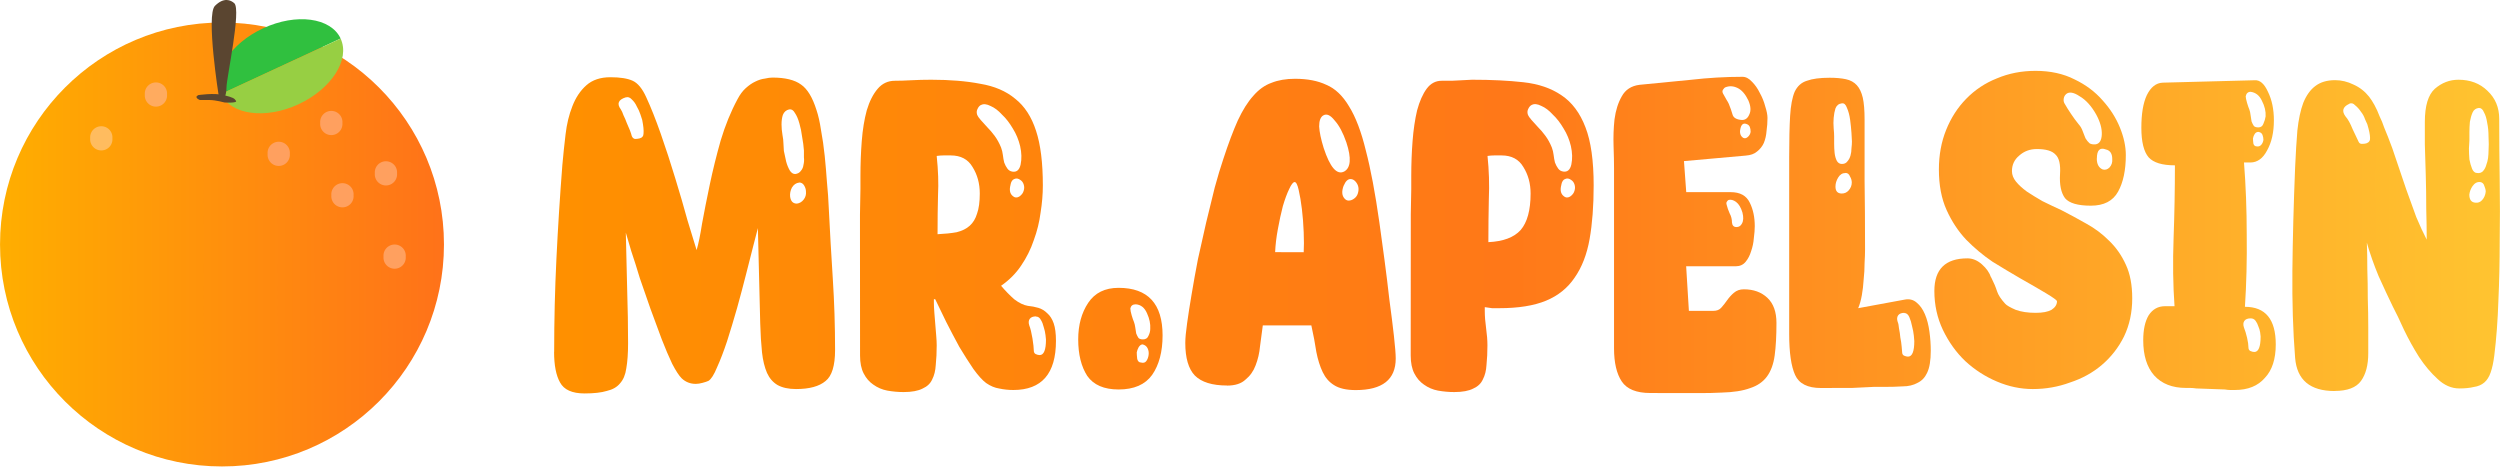
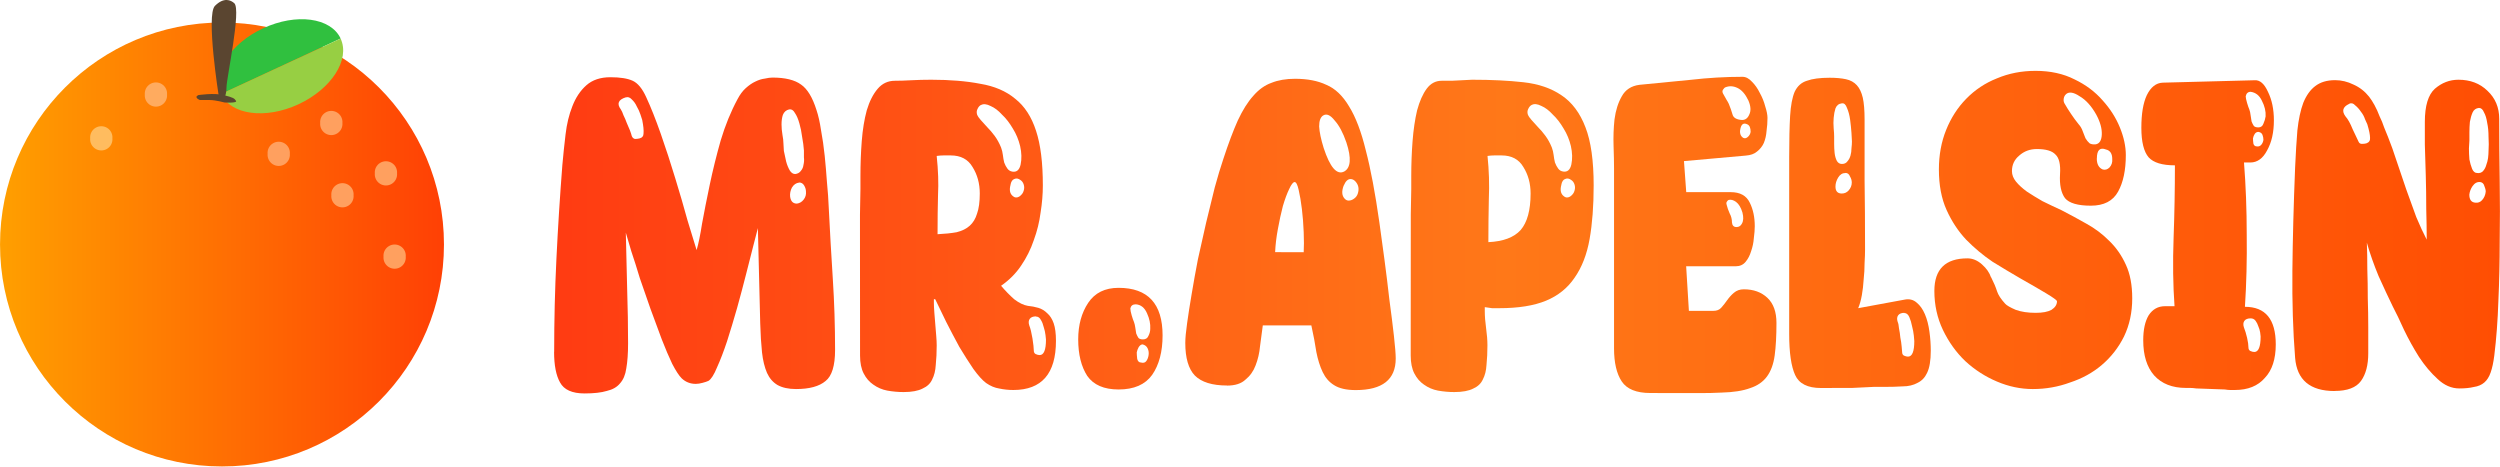
<svg xmlns="http://www.w3.org/2000/svg" xmlns:xlink="http://www.w3.org/1999/xlink" width="30.477mm" height="5.688mm" viewBox="0 0 30.477 5.688" version="1.1" id="svg5">
  <defs id="defs2">
    <linearGradient id="linearGradient3117">
-       <stop style="stop-color:#ffae00;stop-opacity:1;" offset="0" id="stop3113" />
-       <stop style="stop-color:#ff7219;stop-opacity:1;" offset="1" id="stop3115" />
+       <stop style="stop-color:#ff9f00;stop-opacity:1;" offset="0" id="stop3113" />
+       <stop style="stop-color:#ff4005;stop-opacity:1;" offset="1" id="stop3115" />
    </linearGradient>
    <linearGradient id="linearGradient977">
-       <stop style="stop-color:#ff9000;stop-opacity:1;" offset="0.005" id="stop973" />
+       <stop style="stop-color:#ff3c12;stop-opacity:1;" offset="0.005" id="stop973" />
      <stop style="stop-color:#ff7818;stop-opacity:1;" offset="0.488" id="stop981" />
-       <stop style="stop-color:#ffc430;stop-opacity:1;" offset="1" id="stop975" />
+       <stop style="stop-color:#ff4e03;stop-opacity:1;" offset="1" id="stop975" />
    </linearGradient>
    <linearGradient xlink:href="#linearGradient977" id="linearGradient979" x1="37.486" y1="64.114" x2="62.417" y2="64.114" gradientUnits="userSpaceOnUse" gradientTransform="translate(-15.6918,-54.70012)" />
    <linearGradient xlink:href="#linearGradient3117" id="linearGradient3119" x1="13.481" y1="10.208" x2="19.646" y2="10.208" gradientUnits="userSpaceOnUse" gradientTransform="matrix(0.8779008,0,0,0.8779008,2.147818,1.082732)" />
  </defs>
  <g id="layer1" transform="translate(-13.98267,-7.06359)">
    <g aria-label="Mr.Apelsin" transform="scale(0.9515196,1.05095)" id="text236" style="font-size:5.813px;fill:url(#linearGradient979);stroke-width:0.484">
-       <path d="m 21.795,10.803 q 0,-0.546 0.029,-1.081 0.029,-0.541 0.076,-1.087 0.017,-0.174 0.041,-0.355 0.023,-0.18 0.087,-0.326 0.064,-0.151 0.18,-0.244 0.116,-0.093 0.308,-0.093 0.186,0 0.285,0.041 0.099,0.041 0.174,0.192 0.087,0.169 0.186,0.424 0.099,0.256 0.186,0.517 0.087,0.256 0.157,0.488 0.076,0.227 0.116,0.343 0.035,-0.105 0.07,-0.308 0.041,-0.203 0.099,-0.453 0.058,-0.25 0.14,-0.512 0.087,-0.262 0.215,-0.477 0.047,-0.081 0.105,-0.128 0.064,-0.052 0.122,-0.076 0.064,-0.029 0.122,-0.035 0.058,-0.012 0.099,-0.012 0.244,0 0.366,0.081 0.122,0.076 0.198,0.296 0.035,0.093 0.058,0.233 0.029,0.14 0.047,0.296 0.017,0.151 0.029,0.308 0.017,0.157 0.023,0.296 0.023,0.419 0.052,0.825 0.029,0.407 0.029,0.825 0,0.273 -0.122,0.36 -0.122,0.093 -0.378,0.093 -0.145,0 -0.238,-0.047 -0.087,-0.047 -0.134,-0.14 -0.047,-0.099 -0.064,-0.238 -0.017,-0.145 -0.023,-0.337 L 24.405,9.367 q -0.017,0.058 -0.058,0.203 -0.041,0.145 -0.093,0.331 -0.052,0.186 -0.116,0.395 -0.064,0.203 -0.128,0.384 -0.064,0.174 -0.128,0.302 -0.058,0.128 -0.11,0.157 -0.029,0.012 -0.076,0.023 -0.047,0.012 -0.087,0.012 -0.105,0 -0.18,-0.064 -0.052,-0.047 -0.122,-0.169 -0.064,-0.122 -0.134,-0.285 -0.07,-0.169 -0.145,-0.355 Q 22.957,10.117 22.893,9.949 22.835,9.774 22.783,9.635 22.736,9.489 22.713,9.42 q 0.006,0.291 0.017,0.645 0.012,0.349 0.012,0.639 0,0.174 -0.023,0.291 -0.017,0.11 -0.081,0.174 -0.058,0.064 -0.169,0.087 -0.105,0.029 -0.285,0.029 -0.238,0 -0.314,-0.128 -0.076,-0.122 -0.076,-0.355 z m 0.918,-2.953 q -0.145,0.041 -0.064,0.14 0.017,0.023 0.035,0.07 0.023,0.041 0.041,0.087 0.023,0.047 0.041,0.087 0.017,0.041 0.023,0.064 0.012,0.029 0.041,0.035 0.029,0 0.058,-0.006 0.052,-0.012 0.052,-0.058 0.006,-0.052 -0.017,-0.157 -0.006,-0.017 -0.023,-0.064 -0.017,-0.047 -0.047,-0.093 -0.023,-0.047 -0.064,-0.081 -0.035,-0.035 -0.076,-0.023 z m 2.093,0.14 q -0.058,0.012 -0.081,0.064 -0.017,0.047 -0.017,0.11 0,0.058 0.012,0.122 0.012,0.058 0.012,0.093 0,0.029 0.006,0.093 0.012,0.058 0.029,0.122 0.017,0.058 0.047,0.105 0.029,0.041 0.07,0.041 0.047,-0.006 0.07,-0.035 0.029,-0.029 0.035,-0.07 0.012,-0.047 0.006,-0.087 0,-0.047 0,-0.081 -0.006,-0.076 -0.023,-0.157 -0.012,-0.087 -0.035,-0.157 -0.023,-0.076 -0.058,-0.122 -0.029,-0.047 -0.07,-0.041 z m 0.128,0.849 q -0.058,0.006 -0.093,0.058 -0.029,0.052 -0.023,0.105 0.012,0.081 0.087,0.081 0.052,-0.006 0.087,-0.047 0.035,-0.041 0.029,-0.093 0,-0.035 -0.023,-0.07 -0.023,-0.035 -0.064,-0.035 z" style="font-family:'Glossy Sheen';-inkscape-font-specification:'Glossy Sheen'" id="path11466" />
-       <path d="M 25.713,9.362 V 9.21 l 0.006,-0.296 V 8.763 q 0,-0.209 0.017,-0.407 0.017,-0.198 0.064,-0.355 0.052,-0.157 0.14,-0.25 0.087,-0.093 0.221,-0.093 0.093,0 0.209,-0.006 0.122,-0.006 0.256,-0.006 0.36,0 0.628,0.047 0.273,0.041 0.448,0.174 0.18,0.128 0.267,0.372 0.087,0.238 0.087,0.634 0,0.151 -0.029,0.314 -0.023,0.163 -0.087,0.32 -0.058,0.157 -0.163,0.296 -0.099,0.134 -0.256,0.233 0.081,0.087 0.169,0.157 0.093,0.064 0.174,0.076 0.07,0.006 0.134,0.023 0.064,0.017 0.116,0.064 0.052,0.041 0.081,0.116 0.029,0.076 0.029,0.203 0,0.57 -0.546,0.57 -0.093,0 -0.18,-0.017 -0.087,-0.012 -0.169,-0.064 -0.07,-0.047 -0.163,-0.163 -0.087,-0.116 -0.18,-0.256 -0.087,-0.145 -0.169,-0.291 -0.081,-0.151 -0.14,-0.262 h -0.017 v 0.047 q 0,0.041 0.006,0.11 0.006,0.064 0.012,0.134 0.006,0.07 0.012,0.134 0.006,0.064 0.006,0.11 0,0.122 -0.012,0.227 -0.006,0.099 -0.046,0.169 -0.035,0.07 -0.122,0.105 -0.087,0.041 -0.244,0.041 -0.105,0 -0.209,-0.017 -0.099,-0.017 -0.18,-0.07 -0.076,-0.047 -0.122,-0.128 -0.047,-0.081 -0.047,-0.209 z m 1.552,-1.424 q -0.029,0.012 -0.046,0.047 -0.017,0.029 -0.006,0.064 0.012,0.029 0.047,0.064 0.035,0.035 0.081,0.081 0.052,0.047 0.099,0.105 0.047,0.058 0.081,0.134 0.017,0.041 0.023,0.087 0.006,0.047 0.017,0.087 0.017,0.041 0.041,0.07 0.023,0.029 0.064,0.035 0.081,0.012 0.105,-0.081 0.023,-0.099 -0.006,-0.215 -0.029,-0.11 -0.093,-0.203 -0.064,-0.099 -0.14,-0.163 -0.07,-0.07 -0.145,-0.099 -0.076,-0.035 -0.122,-0.012 z m -0.558,1.5 q 0.14,-0.006 0.244,-0.023 0.105,-0.023 0.169,-0.076 0.064,-0.052 0.093,-0.14 0.035,-0.087 0.035,-0.233 0,-0.174 -0.093,-0.308 -0.087,-0.134 -0.279,-0.134 -0.047,0 -0.093,0 -0.041,0 -0.087,0.006 0.029,0.25 0.017,0.453 -0.006,0.203 -0.006,0.453 z M 27.643,8.862 q -0.029,0.093 0.029,0.134 0.035,0.029 0.081,0.006 0.047,-0.029 0.058,-0.07 0.012,-0.035 0,-0.07 -0.012,-0.035 -0.041,-0.052 -0.041,-0.029 -0.081,-0.012 -0.035,0.012 -0.047,0.064 z m 0.326,1.529 q -0.058,0 -0.081,0.029 -0.023,0.029 -0.006,0.076 0.023,0.052 0.041,0.151 0.017,0.099 0.017,0.14 0,0.029 0.023,0.041 0.029,0.012 0.052,0.012 0.081,0 0.081,-0.18 0,-0.012 -0.006,-0.052 -0.006,-0.047 -0.023,-0.093 -0.012,-0.047 -0.035,-0.081 -0.023,-0.041 -0.064,-0.041 z" style="font-family:'Glossy Sheen';-inkscape-font-specification:'Glossy Sheen'" id="path11468" />
-       <path d="m 29.59,10.611 q 0,0.285 -0.134,0.459 -0.134,0.169 -0.43,0.169 -0.279,0 -0.401,-0.157 -0.116,-0.163 -0.116,-0.424 0,-0.25 0.128,-0.424 0.128,-0.174 0.389,-0.174 0.564,0 0.564,0.552 z m -0.343,-0.36 q -0.058,0 -0.07,0.047 0,0.029 0.017,0.081 0.017,0.052 0.029,0.076 0.012,0.029 0.017,0.064 0.006,0.035 0.012,0.07 0.012,0.029 0.029,0.052 0.017,0.017 0.058,0.017 0.052,0 0.07,-0.041 0.023,-0.041 0.023,-0.081 0.006,-0.087 -0.041,-0.18 -0.047,-0.099 -0.145,-0.105 z m 0.087,0.465 q -0.029,0 -0.052,0.035 -0.017,0.029 -0.023,0.058 0,0.029 0.006,0.076 0.012,0.041 0.047,0.041 0.047,0.012 0.07,-0.017 0.023,-0.029 0.029,-0.07 0.006,-0.041 -0.012,-0.076 -0.017,-0.035 -0.064,-0.047 z" style="font-family:'Glossy Sheen';-inkscape-font-specification:'Glossy Sheen'" id="path11470" />
-       <path d="m 30.416,11.193 q -0.285,0 -0.413,-0.116 -0.122,-0.116 -0.122,-0.378 0,-0.081 0.023,-0.227 0.023,-0.151 0.058,-0.337 0.035,-0.192 0.081,-0.407 0.052,-0.215 0.105,-0.424 0.058,-0.215 0.11,-0.407 0.058,-0.192 0.11,-0.331 0.099,-0.273 0.186,-0.448 0.093,-0.18 0.198,-0.285 0.105,-0.11 0.233,-0.151 0.128,-0.047 0.302,-0.047 0.238,0 0.401,0.07 0.169,0.064 0.291,0.25 0.128,0.186 0.215,0.512 0.093,0.32 0.174,0.837 0.029,0.18 0.064,0.424 0.035,0.238 0.064,0.471 0.035,0.233 0.058,0.419 0.023,0.186 0.023,0.262 0,0.366 -0.512,0.366 -0.18,0 -0.279,-0.058 -0.093,-0.052 -0.145,-0.151 -0.052,-0.099 -0.081,-0.233 -0.023,-0.14 -0.064,-0.308 h -0.622 q -0.017,0.11 -0.035,0.238 -0.012,0.122 -0.058,0.227 -0.041,0.099 -0.128,0.163 -0.081,0.07 -0.238,0.07 z m 1.232,-3.133 q -0.052,0.029 -0.052,0.128 0.006,0.099 0.058,0.25 0.122,0.337 0.262,0.273 0.128,-0.064 0.029,-0.337 -0.064,-0.169 -0.151,-0.256 -0.081,-0.093 -0.145,-0.058 z m 0.262,0.814 q -0.041,0.099 0.012,0.151 0.023,0.023 0.052,0.023 0.035,0 0.07,-0.023 0.035,-0.023 0.047,-0.058 0.029,-0.081 -0.029,-0.14 -0.029,-0.029 -0.064,-0.029 -0.052,0 -0.087,0.076 z m -0.512,0.773 q 0.006,-0.093 0,-0.233 -0.006,-0.14 -0.023,-0.267 -0.017,-0.128 -0.041,-0.221 -0.023,-0.093 -0.052,-0.093 -0.029,0 -0.07,0.081 -0.041,0.076 -0.081,0.198 -0.035,0.122 -0.064,0.267 -0.029,0.14 -0.035,0.267 z" style="font-family:'Glossy Sheen';-inkscape-font-specification:'Glossy Sheen'" id="path11472" />
-       <path d="M 32.77,9.362 V 9.21 l 0.006,-0.296 V 8.763 q 0,-0.209 0.017,-0.407 0.017,-0.198 0.058,-0.355 0.047,-0.157 0.122,-0.25 0.076,-0.093 0.192,-0.093 h 0.128 l 0.262,-0.012 q 0.372,0 0.657,0.029 0.291,0.029 0.488,0.151 0.203,0.122 0.308,0.372 0.105,0.244 0.105,0.674 0,0.355 -0.052,0.622 -0.052,0.267 -0.192,0.448 -0.134,0.18 -0.366,0.267 -0.233,0.087 -0.599,0.087 -0.047,0 -0.093,0 -0.047,-0.006 -0.093,-0.012 v 0.047 q 0,0.087 0.017,0.198 0.017,0.11 0.017,0.198 0,0.122 -0.012,0.227 -0.006,0.099 -0.047,0.169 -0.035,0.07 -0.122,0.105 -0.087,0.041 -0.244,0.041 -0.105,0 -0.209,-0.017 -0.099,-0.017 -0.18,-0.07 -0.076,-0.047 -0.122,-0.128 -0.047,-0.081 -0.047,-0.209 z M 34.322,7.937 q -0.029,0.012 -0.047,0.047 -0.017,0.029 -0.006,0.064 0.012,0.029 0.047,0.064 0.035,0.035 0.081,0.081 0.052,0.047 0.099,0.105 0.047,0.058 0.081,0.134 0.017,0.041 0.023,0.087 0.006,0.047 0.017,0.087 0.017,0.041 0.041,0.07 0.023,0.029 0.064,0.035 0.081,0.012 0.105,-0.081 0.023,-0.099 -0.006,-0.215 -0.029,-0.11 -0.093,-0.203 -0.064,-0.099 -0.14,-0.163 -0.07,-0.07 -0.145,-0.099 -0.076,-0.035 -0.122,-0.012 z m -0.558,1.593 q 0.285,-0.012 0.413,-0.14 0.128,-0.134 0.128,-0.424 0,-0.174 -0.093,-0.308 -0.087,-0.134 -0.279,-0.134 -0.047,0 -0.093,0 -0.041,0 -0.087,0.006 0.029,0.25 0.017,0.5 -0.006,0.25 -0.006,0.5 z M 34.7,8.862 q -0.029,0.093 0.029,0.134 0.035,0.029 0.081,0.006 0.047,-0.029 0.058,-0.07 0.012,-0.035 0,-0.07 -0.012,-0.035 -0.041,-0.052 -0.041,-0.029 -0.081,-0.012 -0.035,0.012 -0.047,0.064 z" style="font-family:'Glossy Sheen';-inkscape-font-specification:'Glossy Sheen'" id="path11474" />
-       <path d="m 35.839,11.28 q -0.267,0 -0.366,-0.134 -0.099,-0.134 -0.099,-0.384 V 8.67 q 0,-0.099 -0.006,-0.256 -0.006,-0.157 0.012,-0.308 0.023,-0.157 0.093,-0.267 0.07,-0.116 0.227,-0.134 0.326,-0.029 0.657,-0.058 0.337,-0.035 0.663,-0.035 0.064,0 0.122,0.058 0.058,0.052 0.099,0.128 0.047,0.076 0.07,0.157 0.029,0.081 0.029,0.134 0,0.076 -0.012,0.151 -0.006,0.076 -0.035,0.14 -0.029,0.058 -0.087,0.099 -0.052,0.041 -0.145,0.047 l -0.791,0.064 0.029,0.36 h 0.57 q 0.18,0 0.244,0.122 0.064,0.116 0.064,0.273 0,0.058 -0.012,0.14 -0.006,0.076 -0.035,0.151 -0.023,0.07 -0.07,0.122 -0.047,0.052 -0.128,0.052 h -0.634 l 0.035,0.517 h 0.314 q 0.064,0 0.099,-0.035 0.041,-0.041 0.076,-0.087 0.041,-0.052 0.087,-0.087 0.052,-0.041 0.128,-0.041 0.186,0 0.302,0.099 0.116,0.099 0.116,0.291 0,0.227 -0.023,0.378 -0.023,0.151 -0.099,0.244 -0.076,0.093 -0.215,0.134 -0.14,0.047 -0.366,0.052 -0.134,0.006 -0.273,0.006 -0.14,0 -0.273,0 z m 0.959,-3.546 q -0.012,0.006 -0.029,0.029 -0.012,0.017 0,0.041 0.029,0.047 0.047,0.076 0.017,0.023 0.029,0.047 0.029,0.064 0.047,0.122 0.017,0.058 0.122,0.064 0.064,0 0.093,-0.064 0.035,-0.064 -0.012,-0.163 -0.058,-0.11 -0.14,-0.145 -0.081,-0.035 -0.157,-0.006 z m 0.192,0.494 q -0.006,0.029 0.006,0.058 0.012,0.023 0.035,0.035 0.029,0.012 0.058,-0.012 0.029,-0.023 0.035,-0.058 0,-0.07 -0.041,-0.087 -0.076,-0.035 -0.093,0.064 z m -0.151,0.814 q -0.012,0.006 -0.023,0.023 -0.006,0.012 0,0.029 0.012,0.035 0.017,0.052 0.006,0.017 0.023,0.052 0.029,0.047 0.029,0.105 0.006,0.052 0.058,0.052 0.047,0 0.07,-0.041 0.029,-0.047 0.006,-0.128 -0.029,-0.087 -0.081,-0.122 -0.052,-0.035 -0.099,-0.023 z" style="font-family:'Glossy Sheen';-inkscape-font-specification:'Glossy Sheen'" id="path11476" />
-       <path d="m 38.025,11.222 q -0.256,0 -0.331,-0.151 -0.076,-0.151 -0.076,-0.477 V 8.542 q 0,-0.296 0.012,-0.477 0.012,-0.18 0.058,-0.279 0.052,-0.099 0.157,-0.128 0.105,-0.035 0.291,-0.035 0.122,0 0.209,0.017 0.087,0.017 0.14,0.07 0.052,0.052 0.076,0.145 0.023,0.093 0.023,0.25 0,0.349 0,0.709 0.006,0.355 0.006,0.802 0,0.064 -0.006,0.157 0,0.093 -0.012,0.192 -0.006,0.093 -0.023,0.18 -0.017,0.087 -0.047,0.151 l 0.593,-0.099 q 0.093,-0.017 0.157,0.035 0.064,0.047 0.105,0.134 0.041,0.087 0.058,0.203 0.017,0.11 0.017,0.221 0,0.169 -0.047,0.256 -0.041,0.081 -0.122,0.116 -0.081,0.041 -0.192,0.041 -0.105,0.006 -0.238,0.006 h -0.134 l -0.273,0.012 h -0.134 z m 0.267,-3.302 q -0.058,0.006 -0.081,0.058 -0.017,0.047 -0.023,0.11 -0.006,0.058 0,0.122 0.006,0.058 0.006,0.093 0,0.029 0,0.087 0,0.052 0.006,0.105 0.006,0.052 0.029,0.093 0.023,0.035 0.064,0.035 0.047,0 0.07,-0.029 0.029,-0.029 0.041,-0.07 0.012,-0.041 0.012,-0.081 0.006,-0.047 0.006,-0.081 0,-0.029 -0.006,-0.099 -0.006,-0.076 -0.017,-0.151 -0.012,-0.081 -0.041,-0.14 -0.023,-0.058 -0.064,-0.052 z m 0.047,0.808 q -0.058,0 -0.093,0.052 -0.035,0.052 -0.035,0.105 0,0.081 0.081,0.081 0.052,0 0.087,-0.035 0.041,-0.041 0.041,-0.093 0,-0.035 -0.023,-0.07 -0.017,-0.041 -0.058,-0.041 z m 0.756,1.622 q -0.058,0 -0.081,0.029 -0.023,0.029 -0.006,0.076 0.012,0.023 0.017,0.076 0.012,0.052 0.017,0.105 0.012,0.052 0.017,0.105 0.006,0.046 0.006,0.064 0,0.029 0.023,0.041 0.029,0.012 0.052,0.012 0.081,0 0.081,-0.18 0,-0.012 -0.006,-0.064 -0.006,-0.052 -0.023,-0.11 -0.012,-0.058 -0.035,-0.105 -0.023,-0.047 -0.064,-0.047 z" style="font-family:'Glossy Sheen';-inkscape-font-specification:'Glossy Sheen'" id="path11478" />
-       <path d="m 40.205,9.937 q 0.052,0.093 0.076,0.163 0.023,0.064 0.105,0.145 0.029,0.029 0.134,0.07 0.105,0.035 0.256,0.035 0.134,0 0.203,-0.035 0.07,-0.041 0.07,-0.099 0,-0.017 -0.14,-0.093 Q 40.769,10.047 40.577,9.949 40.409,9.861 40.223,9.757 40.042,9.646 39.885,9.501 39.734,9.356 39.635,9.158 q -0.099,-0.198 -0.099,-0.471 0,-0.25 0.093,-0.459 0.093,-0.209 0.256,-0.36 0.169,-0.157 0.395,-0.238 0.227,-0.087 0.494,-0.087 0.285,0 0.5,0.099 0.215,0.093 0.36,0.244 0.145,0.145 0.221,0.314 0.076,0.169 0.076,0.32 0,0.262 -0.099,0.424 -0.099,0.163 -0.349,0.163 -0.25,0 -0.331,-0.087 -0.076,-0.093 -0.064,-0.279 0.012,-0.169 -0.058,-0.227 -0.064,-0.064 -0.238,-0.064 -0.134,0 -0.227,0.076 -0.093,0.07 -0.093,0.18 0,0.064 0.052,0.122 0.052,0.058 0.14,0.116 0.087,0.052 0.198,0.11 0.116,0.052 0.244,0.105 0.163,0.076 0.32,0.157 0.163,0.081 0.291,0.198 0.134,0.116 0.215,0.279 0.081,0.157 0.081,0.389 0,0.244 -0.105,0.442 -0.105,0.192 -0.285,0.331 -0.174,0.134 -0.407,0.203 -0.227,0.076 -0.477,0.076 -0.233,0 -0.459,-0.087 -0.227,-0.087 -0.407,-0.238 -0.174,-0.151 -0.285,-0.36 -0.11,-0.209 -0.11,-0.453 0,-0.378 0.424,-0.378 0.099,0 0.186,0.07 0.087,0.07 0.116,0.151 z m 0.959,-2.122 q -0.023,0.017 -0.029,0.052 -0.006,0.035 0.017,0.064 0.029,0.047 0.076,0.11 0.047,0.064 0.099,0.122 0.035,0.035 0.052,0.081 0.017,0.041 0.035,0.081 0.023,0.035 0.052,0.058 0.029,0.017 0.081,0.012 0.07,-0.012 0.076,-0.11 0.006,-0.105 -0.07,-0.233 -0.093,-0.151 -0.215,-0.215 -0.116,-0.07 -0.174,-0.023 z m 0.395,0.744 q 0,0.099 0.076,0.128 0.047,0.012 0.087,-0.023 0.041,-0.041 0.035,-0.099 0,-0.093 -0.081,-0.11 -0.116,-0.041 -0.116,0.105 z" style="font-family:'Glossy Sheen';-inkscape-font-specification:'Glossy Sheen'" id="path11480" />
-       <path d="m 43.583,7.652 q 0.099,-0.006 0.169,0.134 0.076,0.14 0.076,0.331 0,0.209 -0.087,0.349 -0.081,0.14 -0.215,0.14 h -0.081 q 0.035,0.401 0.035,0.837 0.006,0.436 -0.023,0.837 0.395,0 0.395,0.436 0,0.256 -0.14,0.389 -0.134,0.14 -0.384,0.14 -0.023,0 -0.058,0 -0.029,0 -0.07,-0.006 l -0.366,-0.012 q -0.047,-0.006 -0.081,-0.006 -0.029,0 -0.052,0 -0.262,0 -0.407,-0.145 -0.14,-0.145 -0.14,-0.407 0,-0.186 0.07,-0.291 0.076,-0.105 0.209,-0.105 h 0.122 q -0.029,-0.366 -0.012,-0.791 0.017,-0.424 0.017,-0.843 -0.244,0 -0.337,-0.093 -0.093,-0.099 -0.093,-0.343 0,-0.244 0.07,-0.378 0.076,-0.14 0.203,-0.145 z m -0.052,0.134 q -0.052,0 -0.064,0.052 0,0.023 0.017,0.076 0.017,0.052 0.029,0.076 0.012,0.029 0.017,0.07 0.006,0.035 0.012,0.07 0.012,0.029 0.029,0.052 0.017,0.017 0.058,0.017 0.047,0 0.064,-0.041 0.023,-0.047 0.029,-0.087 0.006,-0.087 -0.047,-0.18 -0.047,-0.093 -0.145,-0.105 z m 0.099,0.465 q -0.029,0 -0.047,0.023 -0.017,0.023 -0.023,0.052 0,0.029 0.006,0.064 0.012,0.029 0.041,0.029 0.035,0.006 0.058,-0.017 0.023,-0.023 0.029,-0.058 0,-0.029 -0.012,-0.058 -0.012,-0.029 -0.052,-0.035 z m -0.099,2.163 q -0.058,0 -0.081,0.029 -0.023,0.029 -0.006,0.076 0.023,0.052 0.041,0.122 0.017,0.07 0.017,0.11 0,0.029 0.023,0.041 0.029,0.012 0.052,0.012 0.081,0 0.081,-0.18 0,-0.012 -0.006,-0.047 -0.006,-0.035 -0.023,-0.07 -0.012,-0.035 -0.035,-0.064 -0.023,-0.029 -0.064,-0.029 z" style="font-family:'Glossy Sheen';-inkscape-font-specification:'Glossy Sheen'" id="path11482" />
-       <path d="m 44.606,11.257 q -0.471,0 -0.506,-0.384 -0.041,-0.471 -0.035,-1.012 0.006,-0.546 0.035,-1.198 0.012,-0.244 0.029,-0.43 0.023,-0.192 0.076,-0.32 0.058,-0.128 0.151,-0.192 0.099,-0.07 0.256,-0.07 0.122,0 0.238,0.052 0.116,0.047 0.198,0.14 0.035,0.041 0.07,0.099 0.035,0.058 0.064,0.128 0.035,0.064 0.058,0.128 0.029,0.064 0.052,0.116 0.052,0.116 0.11,0.279 0.058,0.157 0.122,0.326 0.064,0.163 0.128,0.32 0.07,0.151 0.134,0.262 0,-0.157 -0.006,-0.355 0,-0.198 -0.006,-0.389 -0.006,-0.198 -0.012,-0.36 0,-0.169 0,-0.262 0,-0.279 0.128,-0.384 0.134,-0.105 0.302,-0.105 0.227,0 0.372,0.128 0.151,0.128 0.151,0.326 0,0.355 0.006,0.715 0.006,0.36 0,0.715 0,0.349 -0.017,0.686 -0.012,0.331 -0.052,0.628 -0.017,0.122 -0.047,0.198 -0.029,0.076 -0.081,0.116 -0.052,0.041 -0.134,0.052 -0.076,0.017 -0.186,0.017 -0.151,0 -0.279,-0.11 -0.128,-0.105 -0.238,-0.256 -0.105,-0.151 -0.192,-0.314 -0.081,-0.163 -0.145,-0.273 -0.081,-0.151 -0.18,-0.349 -0.093,-0.203 -0.151,-0.389 0.006,0.14 0.006,0.308 0.006,0.163 0.006,0.337 0.006,0.169 0.006,0.337 0,0.163 0,0.302 0,0.203 -0.093,0.32 -0.093,0.116 -0.337,0.116 z m 0.186,-3.331 q -0.122,0.052 -0.047,0.145 0.047,0.047 0.093,0.151 0.052,0.099 0.076,0.145 0.012,0.023 0.041,0.023 0.035,0 0.058,-0.006 0.052,-0.017 0.047,-0.064 0,-0.052 -0.035,-0.157 -0.006,-0.012 -0.029,-0.058 -0.017,-0.047 -0.052,-0.087 -0.035,-0.047 -0.076,-0.076 -0.035,-0.035 -0.076,-0.017 z m 1.663,0.047 q -0.058,0.006 -0.081,0.052 -0.023,0.047 -0.035,0.11 -0.006,0.058 -0.006,0.122 0,0.058 0,0.093 0,0.029 -0.006,0.093 0,0.064 0.006,0.128 0.012,0.058 0.035,0.11 0.023,0.047 0.064,0.047 0.047,0.006 0.076,-0.023 0.029,-0.029 0.041,-0.07 0.017,-0.041 0.023,-0.081 0.006,-0.047 0.006,-0.081 0.006,-0.076 0,-0.163 0,-0.093 -0.017,-0.163 -0.012,-0.076 -0.041,-0.122 -0.023,-0.052 -0.064,-0.052 z m 0.017,0.86 q -0.058,-0.006 -0.099,0.047 -0.035,0.047 -0.041,0.099 0,0.087 0.076,0.093 0.052,0.006 0.087,-0.029 0.041,-0.041 0.047,-0.099 0,-0.029 -0.017,-0.064 -0.012,-0.041 -0.052,-0.047 z" style="font-family:'Glossy Sheen';-inkscape-font-specification:'Glossy Sheen'" id="path11484" />
+       <path d="m 21.795,10.803 q 0,-0.546 0.029,-1.081 0.029,-0.541 0.076,-1.087 0.017,-0.174 0.041,-0.355 0.023,-0.18 0.087,-0.326 0.064,-0.151 0.18,-0.244 0.116,-0.093 0.308,-0.093 0.186,0 0.285,0.041 0.099,0.041 0.174,0.192 0.087,0.169 0.186,0.424 0.099,0.256 0.186,0.517 0.087,0.256 0.157,0.488 0.076,0.227 0.116,0.343 0.035,-0.105 0.07,-0.308 0.041,-0.203 0.099,-0.453 0.058,-0.25 0.14,-0.512 0.087,-0.262 0.215,-0.477 0.047,-0.081 0.105,-0.128 0.064,-0.052 0.122,-0.076 0.064,-0.029 0.122,-0.035 0.058,-0.012 0.099,-0.012 0.244,0 0.366,0.081 0.122,0.076 0.198,0.296 0.035,0.093 0.058,0.233 0.029,0.14 0.047,0.296 0.017,0.151 0.029,0.308 0.017,0.157 0.023,0.296 0.023,0.419 0.052,0.825 0.029,0.407 0.029,0.825 0,0.273 -0.122,0.36 -0.122,0.093 -0.378,0.093 -0.145,0 -0.238,-0.047 -0.087,-0.047 -0.134,-0.14 -0.047,-0.099 -0.064,-0.238 -0.017,-0.145 -0.023,-0.337 L 24.405,9.367 q -0.017,0.058 -0.058,0.203 -0.041,0.145 -0.093,0.331 -0.052,0.186 -0.116,0.395 -0.064,0.203 -0.128,0.384 -0.064,0.174 -0.128,0.302 -0.058,0.128 -0.11,0.157 -0.029,0.012 -0.076,0.023 -0.047,0.012 -0.087,0.012 -0.105,0 -0.18,-0.064 -0.052,-0.047 -0.122,-0.169 -0.064,-0.122 -0.134,-0.285 -0.07,-0.169 -0.145,-0.355 Q 22.957,10.117 22.893,9.949 22.835,9.774 22.783,9.635 22.736,9.489 22.713,9.42 q 0.006,0.291 0.017,0.645 0.012,0.349 0.012,0.639 0,0.174 -0.023,0.291 -0.017,0.11 -0.081,0.174 -0.058,0.064 -0.169,0.087 -0.105,0.029 -0.285,0.029 -0.238,0 -0.314,-0.128 -0.076,-0.122 -0.076,-0.355 z m 0.918,-2.953 q -0.145,0.041 -0.064,0.14 0.017,0.023 0.035,0.07 0.023,0.041 0.041,0.087 0.023,0.047 0.041,0.087 0.017,0.041 0.023,0.064 0.012,0.029 0.041,0.035 0.029,0 0.058,-0.006 0.052,-0.012 0.052,-0.058 0.006,-0.052 -0.017,-0.157 -0.006,-0.017 -0.023,-0.064 -0.017,-0.047 -0.047,-0.093 -0.023,-0.047 -0.064,-0.081 -0.035,-0.035 -0.076,-0.023 z m 2.093,0.14 q -0.058,0.012 -0.081,0.064 -0.017,0.047 -0.017,0.11 0,0.058 0.012,0.122 0.012,0.058 0.012,0.093 0,0.029 0.006,0.093 0.012,0.058 0.029,0.122 0.017,0.058 0.047,0.105 0.029,0.041 0.07,0.041 0.047,-0.006 0.07,-0.035 0.029,-0.029 0.035,-0.07 0.012,-0.047 0.006,-0.087 0,-0.047 0,-0.081 -0.006,-0.076 -0.023,-0.157 -0.012,-0.087 -0.035,-0.157 -0.023,-0.076 -0.058,-0.122 -0.029,-0.047 -0.07,-0.041 z m 0.128,0.849 q -0.058,0.006 -0.093,0.058 -0.029,0.052 -0.023,0.105 0.012,0.081 0.087,0.081 0.052,-0.006 0.087,-0.047 0.035,-0.041 0.029,-0.093 0,-0.035 -0.023,-0.07 -0.023,-0.035 -0.064,-0.035 z" style="font-family:'Glossy Sheen';-inkscape-font-specification:'Glossy Sheen'" id="path1667" />
+       <path d="M 25.713,9.362 V 9.21 l 0.006,-0.296 V 8.763 q 0,-0.209 0.017,-0.407 0.017,-0.198 0.064,-0.355 0.052,-0.157 0.14,-0.25 0.087,-0.093 0.221,-0.093 0.093,0 0.209,-0.006 0.122,-0.006 0.256,-0.006 0.36,0 0.628,0.047 0.273,0.041 0.448,0.174 0.18,0.128 0.267,0.372 0.087,0.238 0.087,0.634 0,0.151 -0.029,0.314 -0.023,0.163 -0.087,0.32 -0.058,0.157 -0.163,0.296 -0.099,0.134 -0.256,0.233 0.081,0.087 0.169,0.157 0.093,0.064 0.174,0.076 0.07,0.006 0.134,0.023 0.064,0.017 0.116,0.064 0.052,0.041 0.081,0.116 0.029,0.076 0.029,0.203 0,0.57 -0.546,0.57 -0.093,0 -0.18,-0.017 -0.087,-0.012 -0.169,-0.064 -0.07,-0.047 -0.163,-0.163 -0.087,-0.116 -0.18,-0.256 -0.087,-0.145 -0.169,-0.291 -0.081,-0.151 -0.14,-0.262 h -0.017 v 0.047 q 0,0.041 0.006,0.11 0.006,0.064 0.012,0.134 0.006,0.07 0.012,0.134 0.006,0.064 0.006,0.11 0,0.122 -0.012,0.227 -0.006,0.099 -0.046,0.169 -0.035,0.07 -0.122,0.105 -0.087,0.041 -0.244,0.041 -0.105,0 -0.209,-0.017 -0.099,-0.017 -0.18,-0.07 -0.076,-0.047 -0.122,-0.128 -0.047,-0.081 -0.047,-0.209 z m 1.552,-1.424 q -0.029,0.012 -0.046,0.047 -0.017,0.029 -0.006,0.064 0.012,0.029 0.047,0.064 0.035,0.035 0.081,0.081 0.052,0.047 0.099,0.105 0.047,0.058 0.081,0.134 0.017,0.041 0.023,0.087 0.006,0.047 0.017,0.087 0.017,0.041 0.041,0.07 0.023,0.029 0.064,0.035 0.081,0.012 0.105,-0.081 0.023,-0.099 -0.006,-0.215 -0.029,-0.11 -0.093,-0.203 -0.064,-0.099 -0.14,-0.163 -0.07,-0.07 -0.145,-0.099 -0.076,-0.035 -0.122,-0.012 z m -0.558,1.5 q 0.14,-0.006 0.244,-0.023 0.105,-0.023 0.169,-0.076 0.064,-0.052 0.093,-0.14 0.035,-0.087 0.035,-0.233 0,-0.174 -0.093,-0.308 -0.087,-0.134 -0.279,-0.134 -0.047,0 -0.093,0 -0.041,0 -0.087,0.006 0.029,0.25 0.017,0.453 -0.006,0.203 -0.006,0.453 z M 27.643,8.862 q -0.029,0.093 0.029,0.134 0.035,0.029 0.081,0.006 0.047,-0.029 0.058,-0.07 0.012,-0.035 0,-0.07 -0.012,-0.035 -0.041,-0.052 -0.041,-0.029 -0.081,-0.012 -0.035,0.012 -0.047,0.064 z m 0.326,1.529 q -0.058,0 -0.081,0.029 -0.023,0.029 -0.006,0.076 0.023,0.052 0.041,0.151 0.017,0.099 0.017,0.14 0,0.029 0.023,0.041 0.029,0.012 0.052,0.012 0.081,0 0.081,-0.18 0,-0.012 -0.006,-0.052 -0.006,-0.047 -0.023,-0.093 -0.012,-0.047 -0.035,-0.081 -0.023,-0.041 -0.064,-0.041 z" style="font-family:'Glossy Sheen';-inkscape-font-specification:'Glossy Sheen'" id="path1669" />
+       <path d="m 29.59,10.611 q 0,0.285 -0.134,0.459 -0.134,0.169 -0.43,0.169 -0.279,0 -0.401,-0.157 -0.116,-0.163 -0.116,-0.424 0,-0.25 0.128,-0.424 0.128,-0.174 0.389,-0.174 0.564,0 0.564,0.552 z m -0.343,-0.36 q -0.058,0 -0.07,0.047 0,0.029 0.017,0.081 0.017,0.052 0.029,0.076 0.012,0.029 0.017,0.064 0.006,0.035 0.012,0.07 0.012,0.029 0.029,0.052 0.017,0.017 0.058,0.017 0.052,0 0.07,-0.041 0.023,-0.041 0.023,-0.081 0.006,-0.087 -0.041,-0.18 -0.047,-0.099 -0.145,-0.105 z m 0.087,0.465 q -0.029,0 -0.052,0.035 -0.017,0.029 -0.023,0.058 0,0.029 0.006,0.076 0.012,0.041 0.047,0.041 0.047,0.012 0.07,-0.017 0.023,-0.029 0.029,-0.07 0.006,-0.041 -0.012,-0.076 -0.017,-0.035 -0.064,-0.047 z" style="font-family:'Glossy Sheen';-inkscape-font-specification:'Glossy Sheen'" id="path1671" />
+       <path d="m 30.416,11.193 q -0.285,0 -0.413,-0.116 -0.122,-0.116 -0.122,-0.378 0,-0.081 0.023,-0.227 0.023,-0.151 0.058,-0.337 0.035,-0.192 0.081,-0.407 0.052,-0.215 0.105,-0.424 0.058,-0.215 0.11,-0.407 0.058,-0.192 0.11,-0.331 0.099,-0.273 0.186,-0.448 0.093,-0.18 0.198,-0.285 0.105,-0.11 0.233,-0.151 0.128,-0.047 0.302,-0.047 0.238,0 0.401,0.07 0.169,0.064 0.291,0.25 0.128,0.186 0.215,0.512 0.093,0.32 0.174,0.837 0.029,0.18 0.064,0.424 0.035,0.238 0.064,0.471 0.035,0.233 0.058,0.419 0.023,0.186 0.023,0.262 0,0.366 -0.512,0.366 -0.18,0 -0.279,-0.058 -0.093,-0.052 -0.145,-0.151 -0.052,-0.099 -0.081,-0.233 -0.023,-0.14 -0.064,-0.308 h -0.622 q -0.017,0.11 -0.035,0.238 -0.012,0.122 -0.058,0.227 -0.041,0.099 -0.128,0.163 -0.081,0.07 -0.238,0.07 z m 1.232,-3.133 q -0.052,0.029 -0.052,0.128 0.006,0.099 0.058,0.25 0.122,0.337 0.262,0.273 0.128,-0.064 0.029,-0.337 -0.064,-0.169 -0.151,-0.256 -0.081,-0.093 -0.145,-0.058 z m 0.262,0.814 q -0.041,0.099 0.012,0.151 0.023,0.023 0.052,0.023 0.035,0 0.07,-0.023 0.035,-0.023 0.047,-0.058 0.029,-0.081 -0.029,-0.14 -0.029,-0.029 -0.064,-0.029 -0.052,0 -0.087,0.076 z m -0.512,0.773 q 0.006,-0.093 0,-0.233 -0.006,-0.14 -0.023,-0.267 -0.017,-0.128 -0.041,-0.221 -0.023,-0.093 -0.052,-0.093 -0.029,0 -0.07,0.081 -0.041,0.076 -0.081,0.198 -0.035,0.122 -0.064,0.267 -0.029,0.14 -0.035,0.267 z" style="font-family:'Glossy Sheen';-inkscape-font-specification:'Glossy Sheen'" id="path1673" />
+       <path d="M 32.77,9.362 V 9.21 l 0.006,-0.296 V 8.763 q 0,-0.209 0.017,-0.407 0.017,-0.198 0.058,-0.355 0.047,-0.157 0.122,-0.25 0.076,-0.093 0.192,-0.093 h 0.128 l 0.262,-0.012 q 0.372,0 0.657,0.029 0.291,0.029 0.488,0.151 0.203,0.122 0.308,0.372 0.105,0.244 0.105,0.674 0,0.355 -0.052,0.622 -0.052,0.267 -0.192,0.448 -0.134,0.18 -0.366,0.267 -0.233,0.087 -0.599,0.087 -0.047,0 -0.093,0 -0.047,-0.006 -0.093,-0.012 v 0.047 q 0,0.087 0.017,0.198 0.017,0.11 0.017,0.198 0,0.122 -0.012,0.227 -0.006,0.099 -0.047,0.169 -0.035,0.07 -0.122,0.105 -0.087,0.041 -0.244,0.041 -0.105,0 -0.209,-0.017 -0.099,-0.017 -0.18,-0.07 -0.076,-0.047 -0.122,-0.128 -0.047,-0.081 -0.047,-0.209 z M 34.322,7.937 q -0.029,0.012 -0.047,0.047 -0.017,0.029 -0.006,0.064 0.012,0.029 0.047,0.064 0.035,0.035 0.081,0.081 0.052,0.047 0.099,0.105 0.047,0.058 0.081,0.134 0.017,0.041 0.023,0.087 0.006,0.047 0.017,0.087 0.017,0.041 0.041,0.07 0.023,0.029 0.064,0.035 0.081,0.012 0.105,-0.081 0.023,-0.099 -0.006,-0.215 -0.029,-0.11 -0.093,-0.203 -0.064,-0.099 -0.14,-0.163 -0.07,-0.07 -0.145,-0.099 -0.076,-0.035 -0.122,-0.012 z m -0.558,1.593 q 0.285,-0.012 0.413,-0.14 0.128,-0.134 0.128,-0.424 0,-0.174 -0.093,-0.308 -0.087,-0.134 -0.279,-0.134 -0.047,0 -0.093,0 -0.041,0 -0.087,0.006 0.029,0.25 0.017,0.5 -0.006,0.25 -0.006,0.5 z M 34.7,8.862 q -0.029,0.093 0.029,0.134 0.035,0.029 0.081,0.006 0.047,-0.029 0.058,-0.07 0.012,-0.035 0,-0.07 -0.012,-0.035 -0.041,-0.052 -0.041,-0.029 -0.081,-0.012 -0.035,0.012 -0.047,0.064 z" style="font-family:'Glossy Sheen';-inkscape-font-specification:'Glossy Sheen'" id="path1675" />
+       <path d="m 35.839,11.28 q -0.267,0 -0.366,-0.134 -0.099,-0.134 -0.099,-0.384 V 8.67 q 0,-0.099 -0.006,-0.256 -0.006,-0.157 0.012,-0.308 0.023,-0.157 0.093,-0.267 0.07,-0.116 0.227,-0.134 0.326,-0.029 0.657,-0.058 0.337,-0.035 0.663,-0.035 0.064,0 0.122,0.058 0.058,0.052 0.099,0.128 0.047,0.076 0.07,0.157 0.029,0.081 0.029,0.134 0,0.076 -0.012,0.151 -0.006,0.076 -0.035,0.14 -0.029,0.058 -0.087,0.099 -0.052,0.041 -0.145,0.047 l -0.791,0.064 0.029,0.36 h 0.57 q 0.18,0 0.244,0.122 0.064,0.116 0.064,0.273 0,0.058 -0.012,0.14 -0.006,0.076 -0.035,0.151 -0.023,0.07 -0.07,0.122 -0.047,0.052 -0.128,0.052 h -0.634 l 0.035,0.517 h 0.314 q 0.064,0 0.099,-0.035 0.041,-0.041 0.076,-0.087 0.041,-0.052 0.087,-0.087 0.052,-0.041 0.128,-0.041 0.186,0 0.302,0.099 0.116,0.099 0.116,0.291 0,0.227 -0.023,0.378 -0.023,0.151 -0.099,0.244 -0.076,0.093 -0.215,0.134 -0.14,0.047 -0.366,0.052 -0.134,0.006 -0.273,0.006 -0.14,0 -0.273,0 z m 0.959,-3.546 q -0.012,0.006 -0.029,0.029 -0.012,0.017 0,0.041 0.029,0.047 0.047,0.076 0.017,0.023 0.029,0.047 0.029,0.064 0.047,0.122 0.017,0.058 0.122,0.064 0.064,0 0.093,-0.064 0.035,-0.064 -0.012,-0.163 -0.058,-0.11 -0.14,-0.145 -0.081,-0.035 -0.157,-0.006 z m 0.192,0.494 q -0.006,0.029 0.006,0.058 0.012,0.023 0.035,0.035 0.029,0.012 0.058,-0.012 0.029,-0.023 0.035,-0.058 0,-0.07 -0.041,-0.087 -0.076,-0.035 -0.093,0.064 z m -0.151,0.814 q -0.012,0.006 -0.023,0.023 -0.006,0.012 0,0.029 0.012,0.035 0.017,0.052 0.006,0.017 0.023,0.052 0.029,0.047 0.029,0.105 0.006,0.052 0.058,0.052 0.047,0 0.07,-0.041 0.029,-0.047 0.006,-0.128 -0.029,-0.087 -0.081,-0.122 -0.052,-0.035 -0.099,-0.023 z" style="font-family:'Glossy Sheen';-inkscape-font-specification:'Glossy Sheen'" id="path1677" />
+       <path d="m 38.025,11.222 q -0.256,0 -0.331,-0.151 -0.076,-0.151 -0.076,-0.477 V 8.542 q 0,-0.296 0.012,-0.477 0.012,-0.18 0.058,-0.279 0.052,-0.099 0.157,-0.128 0.105,-0.035 0.291,-0.035 0.122,0 0.209,0.017 0.087,0.017 0.14,0.07 0.052,0.052 0.076,0.145 0.023,0.093 0.023,0.25 0,0.349 0,0.709 0.006,0.355 0.006,0.802 0,0.064 -0.006,0.157 0,0.093 -0.012,0.192 -0.006,0.093 -0.023,0.18 -0.017,0.087 -0.047,0.151 l 0.593,-0.099 q 0.093,-0.017 0.157,0.035 0.064,0.047 0.105,0.134 0.041,0.087 0.058,0.203 0.017,0.11 0.017,0.221 0,0.169 -0.047,0.256 -0.041,0.081 -0.122,0.116 -0.081,0.041 -0.192,0.041 -0.105,0.006 -0.238,0.006 h -0.134 l -0.273,0.012 h -0.134 z m 0.267,-3.302 q -0.058,0.006 -0.081,0.058 -0.017,0.047 -0.023,0.11 -0.006,0.058 0,0.122 0.006,0.058 0.006,0.093 0,0.029 0,0.087 0,0.052 0.006,0.105 0.006,0.052 0.029,0.093 0.023,0.035 0.064,0.035 0.047,0 0.07,-0.029 0.029,-0.029 0.041,-0.07 0.012,-0.041 0.012,-0.081 0.006,-0.047 0.006,-0.081 0,-0.029 -0.006,-0.099 -0.006,-0.076 -0.017,-0.151 -0.012,-0.081 -0.041,-0.14 -0.023,-0.058 -0.064,-0.052 z m 0.047,0.808 q -0.058,0 -0.093,0.052 -0.035,0.052 -0.035,0.105 0,0.081 0.081,0.081 0.052,0 0.087,-0.035 0.041,-0.041 0.041,-0.093 0,-0.035 -0.023,-0.07 -0.017,-0.041 -0.058,-0.041 z m 0.756,1.622 q -0.058,0 -0.081,0.029 -0.023,0.029 -0.006,0.076 0.012,0.023 0.017,0.076 0.012,0.052 0.017,0.105 0.012,0.052 0.017,0.105 0.006,0.046 0.006,0.064 0,0.029 0.023,0.041 0.029,0.012 0.052,0.012 0.081,0 0.081,-0.18 0,-0.012 -0.006,-0.064 -0.006,-0.052 -0.023,-0.11 -0.012,-0.058 -0.035,-0.105 -0.023,-0.047 -0.064,-0.047 z" style="font-family:'Glossy Sheen';-inkscape-font-specification:'Glossy Sheen'" id="path1679" />
+       <path d="m 40.205,9.937 q 0.052,0.093 0.076,0.163 0.023,0.064 0.105,0.145 0.029,0.029 0.134,0.07 0.105,0.035 0.256,0.035 0.134,0 0.203,-0.035 0.07,-0.041 0.07,-0.099 0,-0.017 -0.14,-0.093 Q 40.769,10.047 40.577,9.949 40.409,9.861 40.223,9.757 40.042,9.646 39.885,9.501 39.734,9.356 39.635,9.158 q -0.099,-0.198 -0.099,-0.471 0,-0.25 0.093,-0.459 0.093,-0.209 0.256,-0.36 0.169,-0.157 0.395,-0.238 0.227,-0.087 0.494,-0.087 0.285,0 0.5,0.099 0.215,0.093 0.36,0.244 0.145,0.145 0.221,0.314 0.076,0.169 0.076,0.32 0,0.262 -0.099,0.424 -0.099,0.163 -0.349,0.163 -0.25,0 -0.331,-0.087 -0.076,-0.093 -0.064,-0.279 0.012,-0.169 -0.058,-0.227 -0.064,-0.064 -0.238,-0.064 -0.134,0 -0.227,0.076 -0.093,0.07 -0.093,0.18 0,0.064 0.052,0.122 0.052,0.058 0.14,0.116 0.087,0.052 0.198,0.11 0.116,0.052 0.244,0.105 0.163,0.076 0.32,0.157 0.163,0.081 0.291,0.198 0.134,0.116 0.215,0.279 0.081,0.157 0.081,0.389 0,0.244 -0.105,0.442 -0.105,0.192 -0.285,0.331 -0.174,0.134 -0.407,0.203 -0.227,0.076 -0.477,0.076 -0.233,0 -0.459,-0.087 -0.227,-0.087 -0.407,-0.238 -0.174,-0.151 -0.285,-0.36 -0.11,-0.209 -0.11,-0.453 0,-0.378 0.424,-0.378 0.099,0 0.186,0.07 0.087,0.07 0.116,0.151 z m 0.959,-2.122 q -0.023,0.017 -0.029,0.052 -0.006,0.035 0.017,0.064 0.029,0.047 0.076,0.11 0.047,0.064 0.099,0.122 0.035,0.035 0.052,0.081 0.017,0.041 0.035,0.081 0.023,0.035 0.052,0.058 0.029,0.017 0.081,0.012 0.07,-0.012 0.076,-0.11 0.006,-0.105 -0.07,-0.233 -0.093,-0.151 -0.215,-0.215 -0.116,-0.07 -0.174,-0.023 z m 0.395,0.744 q 0,0.099 0.076,0.128 0.047,0.012 0.087,-0.023 0.041,-0.041 0.035,-0.099 0,-0.093 -0.081,-0.11 -0.116,-0.041 -0.116,0.105 z" style="font-family:'Glossy Sheen';-inkscape-font-specification:'Glossy Sheen'" id="path1681" />
+       <path d="m 43.583,7.652 q 0.099,-0.006 0.169,0.134 0.076,0.14 0.076,0.331 0,0.209 -0.087,0.349 -0.081,0.14 -0.215,0.14 h -0.081 q 0.035,0.401 0.035,0.837 0.006,0.436 -0.023,0.837 0.395,0 0.395,0.436 0,0.256 -0.14,0.389 -0.134,0.14 -0.384,0.14 -0.023,0 -0.058,0 -0.029,0 -0.07,-0.006 l -0.366,-0.012 q -0.047,-0.006 -0.081,-0.006 -0.029,0 -0.052,0 -0.262,0 -0.407,-0.145 -0.14,-0.145 -0.14,-0.407 0,-0.186 0.07,-0.291 0.076,-0.105 0.209,-0.105 h 0.122 q -0.029,-0.366 -0.012,-0.791 0.017,-0.424 0.017,-0.843 -0.244,0 -0.337,-0.093 -0.093,-0.099 -0.093,-0.343 0,-0.244 0.07,-0.378 0.076,-0.14 0.203,-0.145 z m -0.052,0.134 q -0.052,0 -0.064,0.052 0,0.023 0.017,0.076 0.017,0.052 0.029,0.076 0.012,0.029 0.017,0.07 0.006,0.035 0.012,0.07 0.012,0.029 0.029,0.052 0.017,0.017 0.058,0.017 0.047,0 0.064,-0.041 0.023,-0.047 0.029,-0.087 0.006,-0.087 -0.047,-0.18 -0.047,-0.093 -0.145,-0.105 z m 0.099,0.465 q -0.029,0 -0.047,0.023 -0.017,0.023 -0.023,0.052 0,0.029 0.006,0.064 0.012,0.029 0.041,0.029 0.035,0.006 0.058,-0.017 0.023,-0.023 0.029,-0.058 0,-0.029 -0.012,-0.058 -0.012,-0.029 -0.052,-0.035 z m -0.099,2.163 q -0.058,0 -0.081,0.029 -0.023,0.029 -0.006,0.076 0.023,0.052 0.041,0.122 0.017,0.07 0.017,0.11 0,0.029 0.023,0.041 0.029,0.012 0.052,0.012 0.081,0 0.081,-0.18 0,-0.012 -0.006,-0.047 -0.006,-0.035 -0.023,-0.07 -0.012,-0.035 -0.035,-0.064 -0.023,-0.029 -0.064,-0.029 z" style="font-family:'Glossy Sheen';-inkscape-font-specification:'Glossy Sheen'" id="path1683" />
+       <path d="m 44.606,11.257 q -0.471,0 -0.506,-0.384 -0.041,-0.471 -0.035,-1.012 0.006,-0.546 0.035,-1.198 0.012,-0.244 0.029,-0.43 0.023,-0.192 0.076,-0.32 0.058,-0.128 0.151,-0.192 0.099,-0.07 0.256,-0.07 0.122,0 0.238,0.052 0.116,0.047 0.198,0.14 0.035,0.041 0.07,0.099 0.035,0.058 0.064,0.128 0.035,0.064 0.058,0.128 0.029,0.064 0.052,0.116 0.052,0.116 0.11,0.279 0.058,0.157 0.122,0.326 0.064,0.163 0.128,0.32 0.07,0.151 0.134,0.262 0,-0.157 -0.006,-0.355 0,-0.198 -0.006,-0.389 -0.006,-0.198 -0.012,-0.36 0,-0.169 0,-0.262 0,-0.279 0.128,-0.384 0.134,-0.105 0.302,-0.105 0.227,0 0.372,0.128 0.151,0.128 0.151,0.326 0,0.355 0.006,0.715 0.006,0.36 0,0.715 0,0.349 -0.017,0.686 -0.012,0.331 -0.052,0.628 -0.017,0.122 -0.047,0.198 -0.029,0.076 -0.081,0.116 -0.052,0.041 -0.134,0.052 -0.076,0.017 -0.186,0.017 -0.151,0 -0.279,-0.11 -0.128,-0.105 -0.238,-0.256 -0.105,-0.151 -0.192,-0.314 -0.081,-0.163 -0.145,-0.273 -0.081,-0.151 -0.18,-0.349 -0.093,-0.203 -0.151,-0.389 0.006,0.14 0.006,0.308 0.006,0.163 0.006,0.337 0.006,0.169 0.006,0.337 0,0.163 0,0.302 0,0.203 -0.093,0.32 -0.093,0.116 -0.337,0.116 z m 0.186,-3.331 q -0.122,0.052 -0.047,0.145 0.047,0.047 0.093,0.151 0.052,0.099 0.076,0.145 0.012,0.023 0.041,0.023 0.035,0 0.058,-0.006 0.052,-0.017 0.047,-0.064 0,-0.052 -0.035,-0.157 -0.006,-0.012 -0.029,-0.058 -0.017,-0.047 -0.052,-0.087 -0.035,-0.047 -0.076,-0.076 -0.035,-0.035 -0.076,-0.017 z m 1.663,0.047 q -0.058,0.006 -0.081,0.052 -0.023,0.047 -0.035,0.11 -0.006,0.058 -0.006,0.122 0,0.058 0,0.093 0,0.029 -0.006,0.093 0,0.064 0.006,0.128 0.012,0.058 0.035,0.11 0.023,0.047 0.064,0.047 0.047,0.006 0.076,-0.023 0.029,-0.029 0.041,-0.07 0.017,-0.041 0.023,-0.081 0.006,-0.047 0.006,-0.081 0.006,-0.076 0,-0.163 0,-0.093 -0.017,-0.163 -0.012,-0.076 -0.041,-0.122 -0.023,-0.052 -0.064,-0.052 z m 0.017,0.86 q -0.058,-0.006 -0.099,0.047 -0.035,0.047 -0.041,0.099 0,0.087 0.076,0.093 0.052,0.006 0.087,-0.029 0.041,-0.041 0.047,-0.099 0,-0.029 -0.017,-0.064 -0.012,-0.041 -0.052,-0.047 z" style="font-family:'Glossy Sheen';-inkscape-font-specification:'Glossy Sheen'" id="path1685" />
    </g>
    <path d="m 16.689,10.044 m -2.706,0 a 2.706,2.706 0 1 0 5.412,0 2.706,2.706 0 1 0 -5.412,0 z" fill="#ff7100" id="path2526" style="fill:url(#linearGradient3119);fill-opacity:1;stroke-width:0.006" />
    <path d="M 16.678,8.209 C 16.559,7.953 16.789,7.594 17.192,7.408 17.594,7.221 18.016,7.278 18.135,7.533 Z" fill="#30c03f" id="path2528" style="stroke-width:0.006" />
    <path d="m 16.678,8.209 c 0.119,0.256 0.541,0.312 0.943,0.126 0.402,-0.187 0.633,-0.545 0.514,-0.801 z" fill="#97cf43" id="path2530" style="stroke-width:0.006" />
    <path d="m 15.884,8.216 m -0.136,0 a 0.136,0.136 0 1 0 0.271,0 0.136,0.136 0 1 0 -0.271,0 z" fill="#ffa05f" id="path2532" style="fill:#ffab5f;fill-opacity:1;stroke-width:0.006" />
    <path d="m 15.218,8.75 m -0.136,0 a 0.136,0.136 0 1 0 0.271,0 0.136,0.136 0 1 0 -0.271,0 z" fill="#ffa05f" id="path2534" style="fill:#ffbc5f;fill-opacity:1;stroke-width:0.006" />
    <path d="m 18.022,8.563 m -0.136,0 a 0.136,0.136 0 1 0 0.271,0 0.136,0.136 0 1 0 -0.271,0 z" fill="#ffa05f" id="path2536" style="stroke-width:0.006" />
    <path d="m 18.688,9.177 m -0.136,0 a 0.136,0.136 0 1 0 0.271,0 0.136,0.136 0 1 0 -0.271,0 z" fill="#ffa05f" id="path2538" style="stroke-width:0.006" />
    <path d="m 18.158,9.444 m -0.136,0 a 0.136,0.136 0 1 0 0.271,0 0.136,0.136 0 1 0 -0.271,0 z" fill="#ffa05f" id="path2540" style="stroke-width:0.006" />
    <path d="m 17.381,8.939 m -0.136,0 a 0.136,0.136 0 1 0 0.271,0 0.136,0.136 0 1 0 -0.271,0 z" fill="#ffa05f" id="path2542" style="stroke-width:0.006" />
    <path d="m 18.794,10.192 m -0.136,0 a 0.136,0.136 0 1 0 0.271,0 0.136,0.136 0 1 0 -0.271,0 z" fill="#ffa05f" id="path2544" style="stroke-width:0.006" />
    <path d="m 16.65,8.238 c 0,0 -0.158,-0.993 -0.047,-1.103 0.11,-0.11 0.194,-0.07 0.236,-0.032 0.087,0.079 -0.095,0.914 -0.095,1.024 0,0.11 -0.047,0.221 -0.095,0.11 z" fill="#5a4530" id="path2546" style="stroke-width:0.006" />
    <path d="m 16.4,8.223 c 0,0 0.19,-0.03 0.31,0 0.12,0.03 0.13,0.04 0.15,0.07 0.02,0.03 -0.14,0.02 -0.14,0.02 0,0 -0.11,-0.03 -0.18,-0.03 h -0.12 c 0,0 -0.08,-0.03 -0.02,-0.06 z" fill="#5a4530" id="path2548" style="stroke-width:0.006" />
  </g>
</svg>
